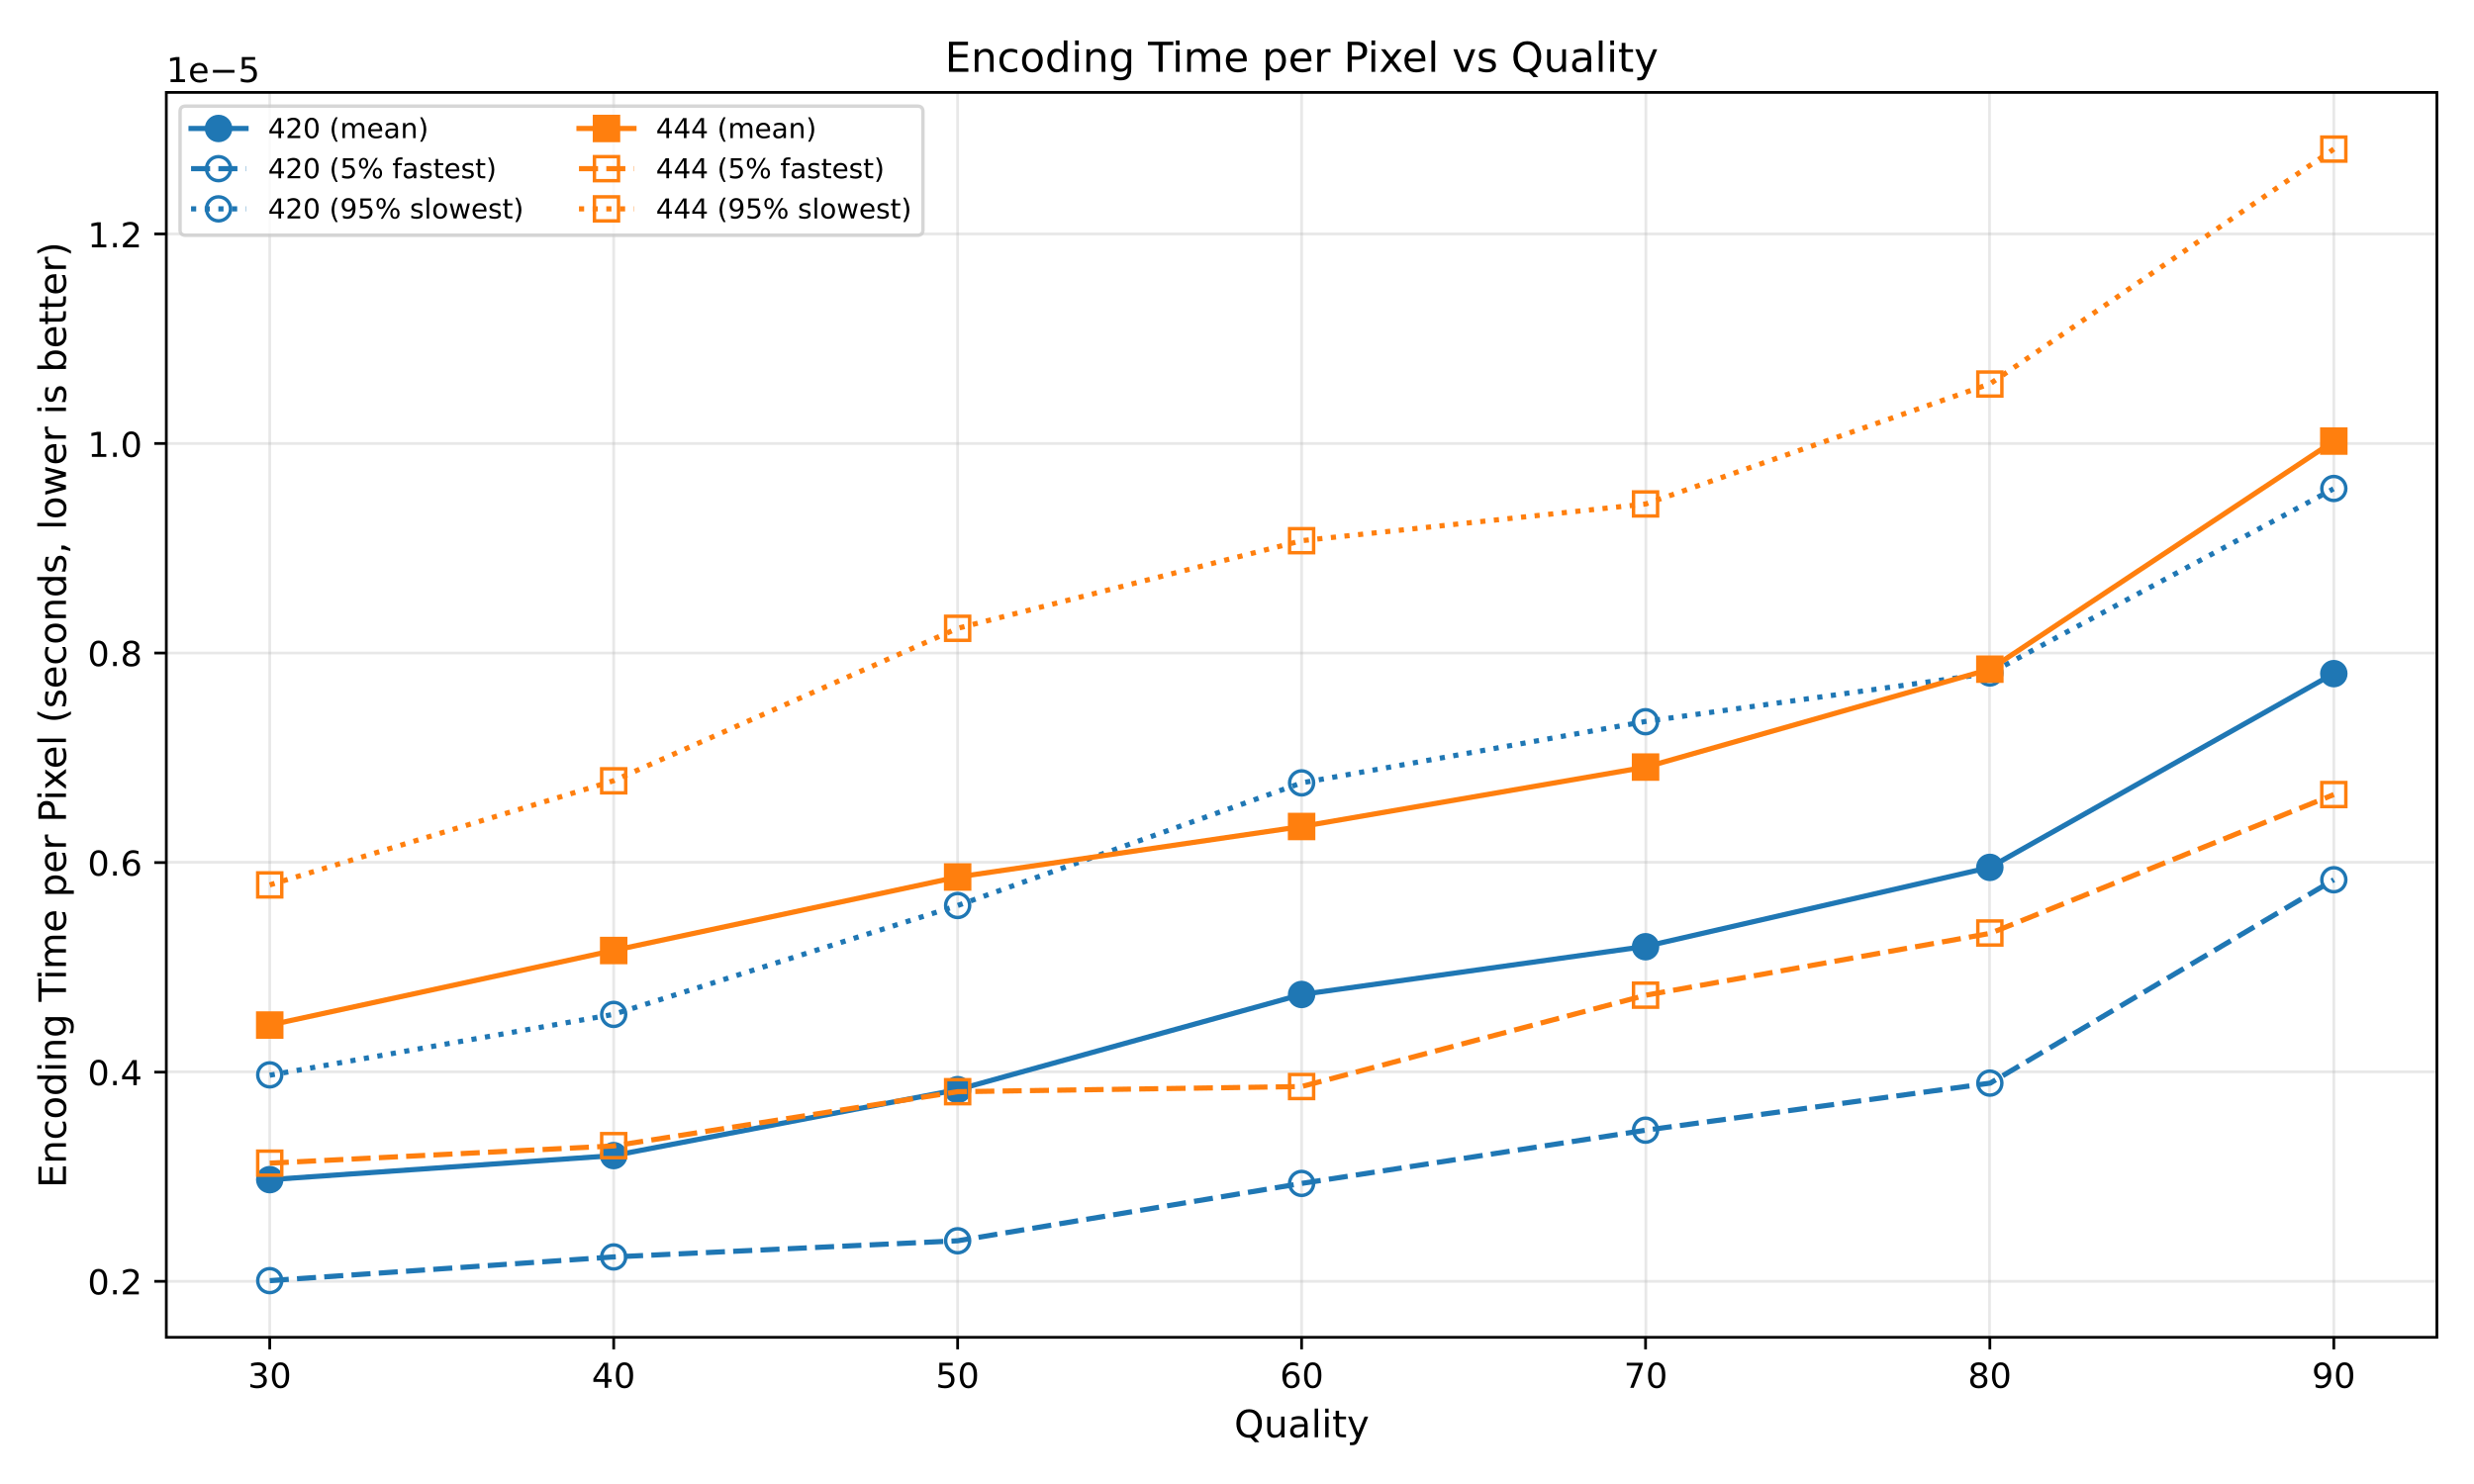
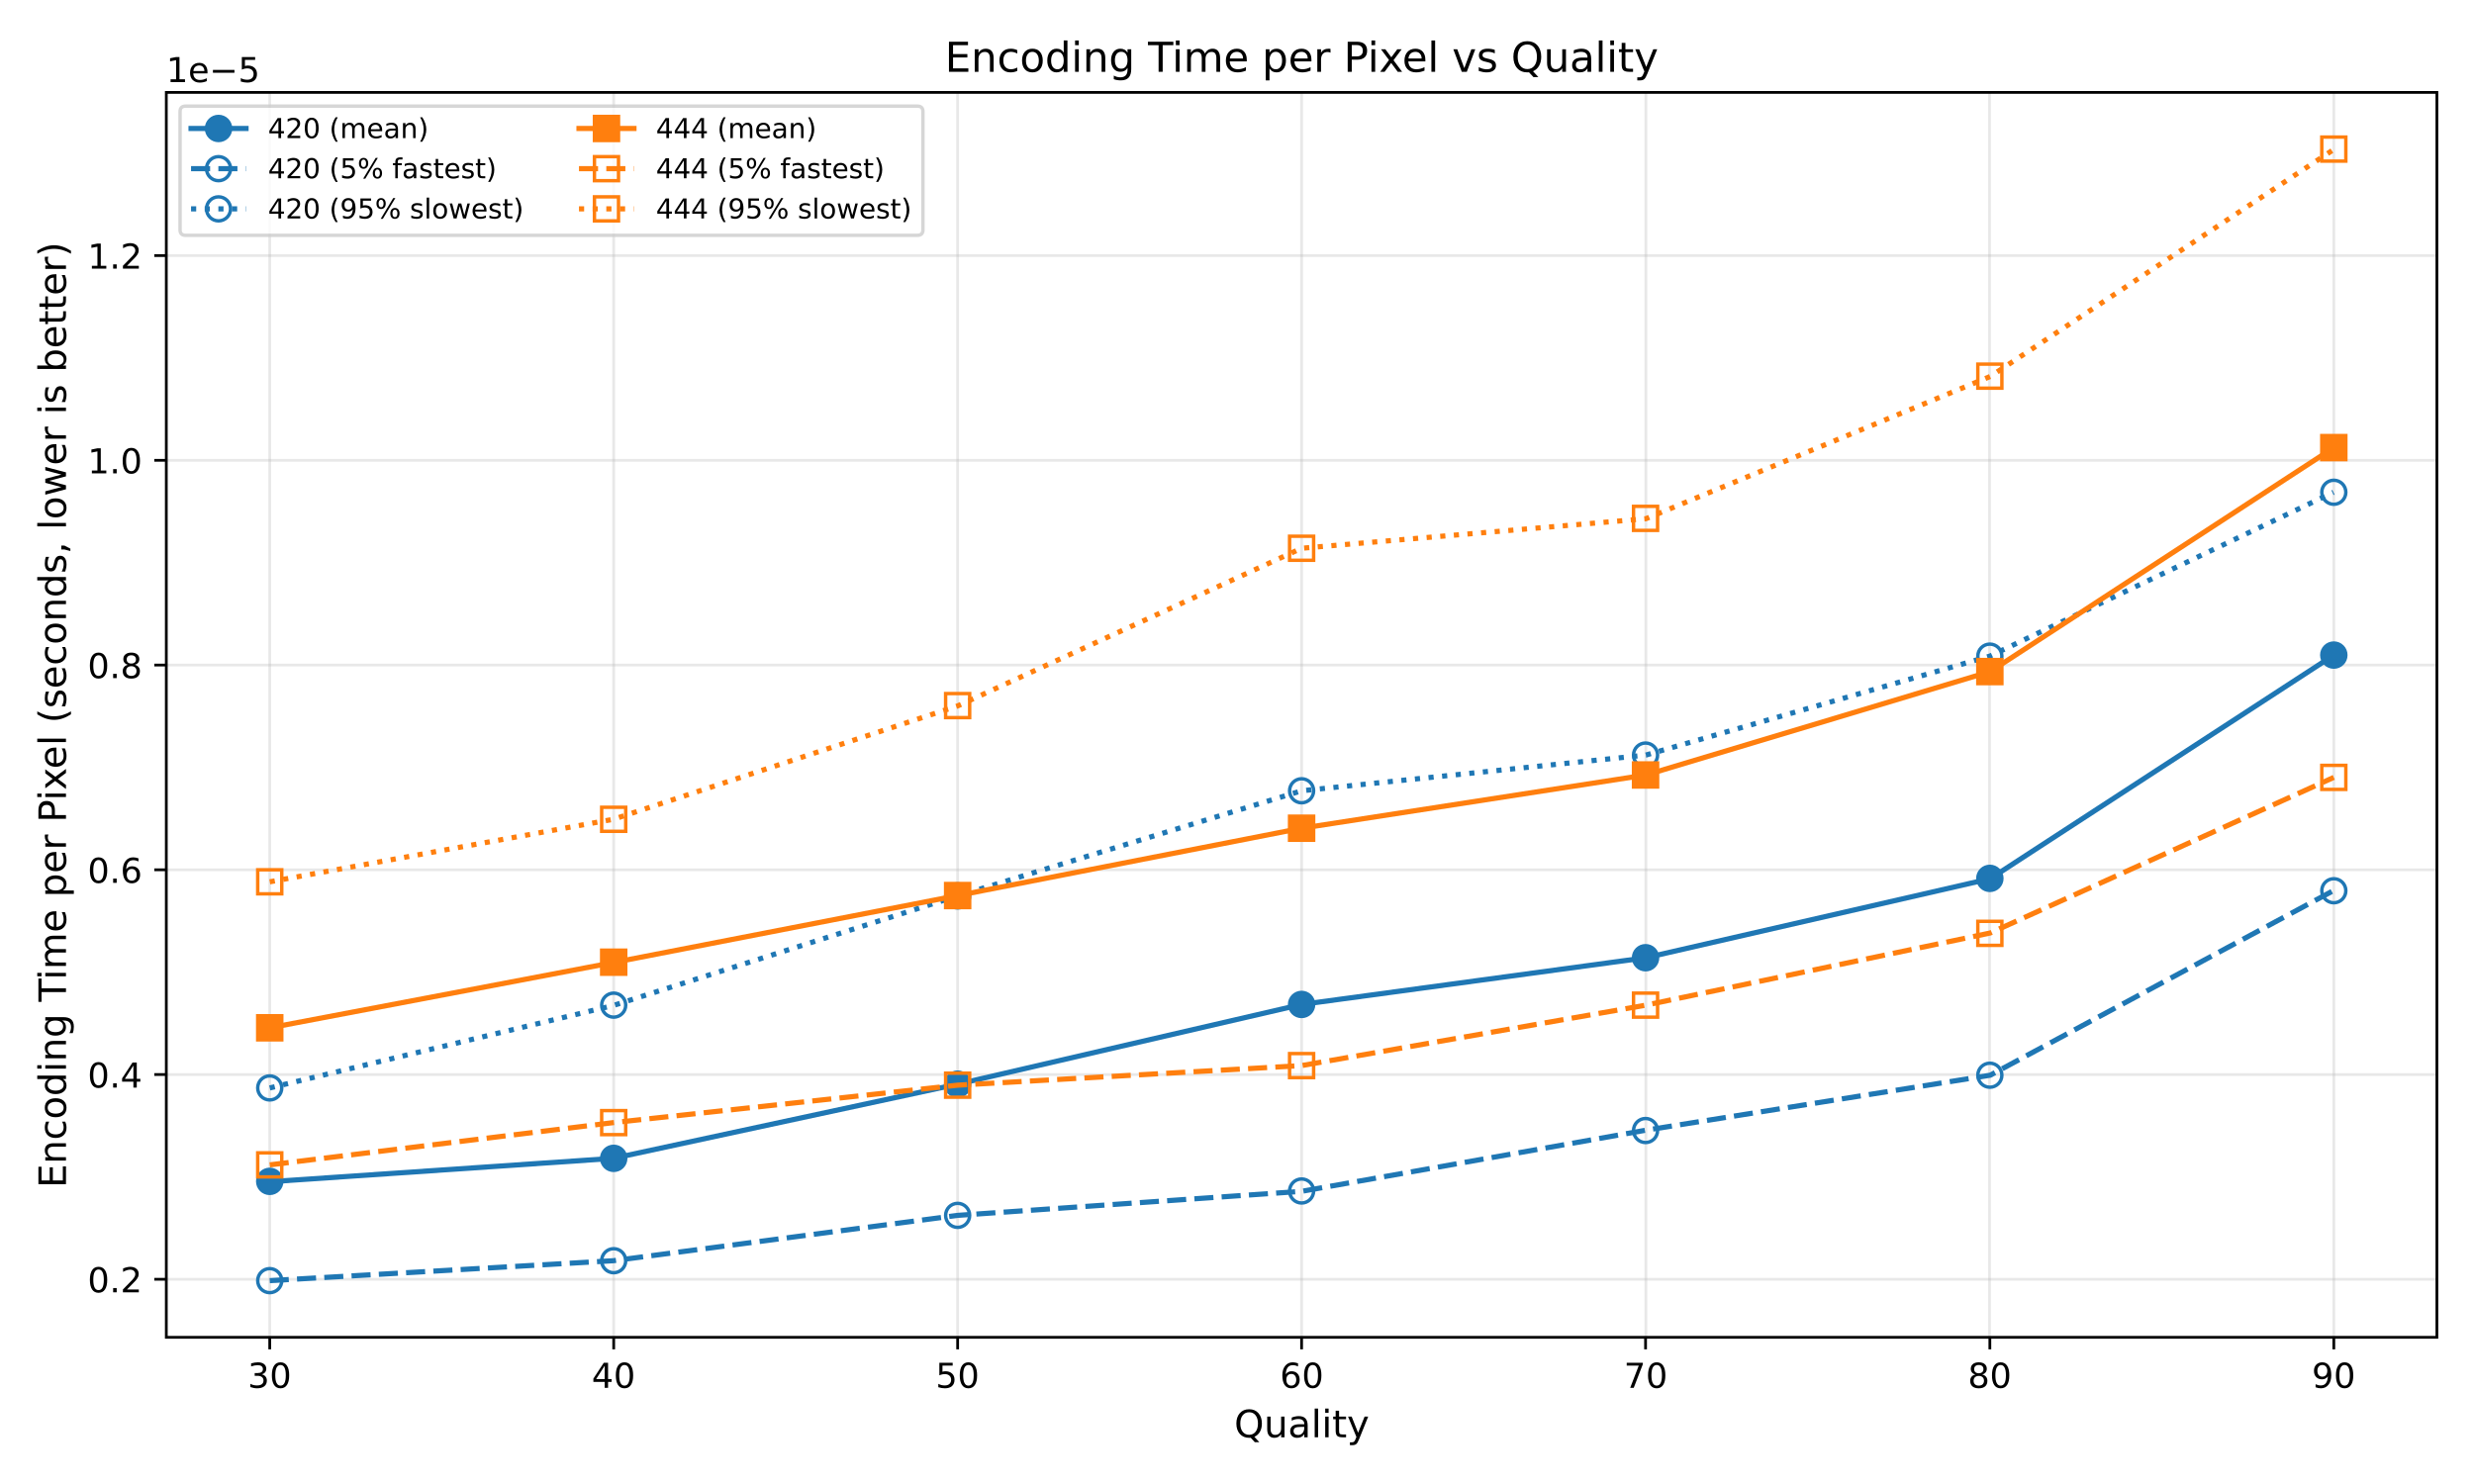
<svg xmlns="http://www.w3.org/2000/svg" xmlns:xlink="http://www.w3.org/1999/xlink" width="960" height="576" viewBox="0 0 720 432">
  <path d="M0 432h720V0H0z" style="fill:#fff" />
  <path d="M48.4 389.3h660.8V27H48.4z" style="fill:#fff" />
  <path d="M78.5 389.3V27" clip-path="url(#a)" style="fill:none;stroke:#b0b0b0;stroke-opacity:.3;stroke-width:.8;stroke-linecap:square" />
  <defs>
    <path id="b" d="M0 0v3.5" style="stroke:#000;stroke-width:.8" />
  </defs>
  <use xlink:href="#b" x="78.5" y="389.3" style="stroke:#000;stroke-width:.8" />
  <g transform="matrix(.1 0 0 -.1 72.1 404)">
    <defs>
      <path id="c" d="M2597 2516q453-97 707-404 255-306 255-756 0-690-475-1069Q2609-91 1734-91q-293 0-604 58T488 141v609q262-153 574-231 313-78 654-78 593 0 904 234t311 681q0 413-289 645-289 233-804 233h-544v519h569q465 0 712 186t247 536q0 359-255 551-254 193-729 193-260 0-557-57-297-56-653-174v562q360 100 674 150t592 50q719 0 1137-327 419-326 419-882 0-388-222-655t-631-370" transform="scale(.01563)" />
      <path id="d" d="M2034 4250q-487 0-733-480-245-479-245-1442 0-959 245-1439 246-480 733-480 491 0 736 480 246 480 246 1439 0 963-246 1442-245 480-736 480m0 500q785 0 1199-621 414-620 414-1801 0-1178-414-1799Q2819-91 2034-91q-784 0-1198 620-414 621-414 1799 0 1181 414 1801 414 621 1198 621" transform="scale(.01563)" />
    </defs>
    <use xlink:href="#c" />
    <use xlink:href="#d" transform="translate(63.6)" />
  </g>
  <path d="M178.6 389.3V27" clip-path="url(#a)" style="fill:none;stroke:#b0b0b0;stroke-opacity:.3;stroke-width:.8;stroke-linecap:square" />
  <use xlink:href="#b" x="178.6" y="389.3" style="stroke:#000;stroke-width:.8" />
  <g transform="matrix(.1 0 0 -.1 172.2 404)">
    <defs>
      <path id="e" d="M2419 4116 825 1625h1594zm-166 550h794V1625h666v-525h-666V0h-628v1100H313v609z" transform="scale(.01563)" />
    </defs>
    <use xlink:href="#e" />
    <use xlink:href="#d" transform="translate(63.6)" />
  </g>
  <path d="M278.7 389.3V27" clip-path="url(#a)" style="fill:none;stroke:#b0b0b0;stroke-opacity:.3;stroke-width:.8;stroke-linecap:square" />
  <use xlink:href="#b" x="278.7" y="389.3" style="stroke:#000;stroke-width:.8" />
  <g transform="matrix(.1 0 0 -.1 272.3 404)">
    <defs>
      <path id="f" d="M691 4666h2478v-532H1269V2991q137 47 274 70 138 23 276 23 781 0 1237-428 457-428 457-1159 0-753-469-1171Q2575-91 1722-91q-294 0-599 50Q819 9 494 109v635q281-153 581-228t634-75q541 0 856 284 316 284 316 772 0 487-316 771-315 285-856 285-253 0-505-56-251-56-513-175z" transform="scale(.01563)" />
    </defs>
    <use xlink:href="#f" />
    <use xlink:href="#d" transform="translate(63.6)" />
  </g>
  <path d="M378.8 389.3V27" clip-path="url(#a)" style="fill:none;stroke:#b0b0b0;stroke-opacity:.3;stroke-width:.8;stroke-linecap:square" />
  <use xlink:href="#b" x="378.8" y="389.3" style="stroke:#000;stroke-width:.8" />
  <g transform="matrix(.1 0 0 -.1 372.5 404)">
    <defs>
      <path id="g" d="M2113 2584q-425 0-674-291-248-290-248-796 0-503 248-796 249-292 674-292t673 292q248 293 248 796 0 506-248 796-248 291-673 291m1253 1979v-575q-238 112-480 171-242 60-480 60-625 0-955-422-329-422-376-1275 184 272 462 417 279 145 613 145 703 0 1111-427 408-426 408-1160 0-719-425-1154Q2819-91 2113-91q-810 0-1238 620-428 621-428 1799 0 1106 525 1764t1409 658q238 0 480-47t505-140" transform="scale(.01563)" />
    </defs>
    <use xlink:href="#g" />
    <use xlink:href="#d" transform="translate(63.6)" />
  </g>
  <path d="M479 389.3V27" clip-path="url(#a)" style="fill:none;stroke:#b0b0b0;stroke-opacity:.3;stroke-width:.8;stroke-linecap:square" />
  <use xlink:href="#b" x="478.9" y="389.3" style="stroke:#000;stroke-width:.8" />
  <g transform="matrix(.1 0 0 -.1 472.6 404)">
    <defs>
      <path id="h" d="M525 4666h3000v-269L1831 0h-659l1594 4134H525z" transform="scale(.01563)" />
    </defs>
    <use xlink:href="#h" />
    <use xlink:href="#d" transform="translate(63.6)" />
  </g>
  <path d="M579 389.3V27" clip-path="url(#a)" style="fill:none;stroke:#b0b0b0;stroke-opacity:.3;stroke-width:.8;stroke-linecap:square" />
  <use xlink:href="#b" x="579.1" y="389.3" style="stroke:#000;stroke-width:.8" />
  <g transform="matrix(.1 0 0 -.1 572.7 404)">
    <defs>
      <path id="i" d="M2034 2216q-450 0-708-241-257-241-257-662 0-422 257-663 258-241 708-241t709 242q260 243 260 662 0 421-258 662-257 241-711 241m-631 268q-406 100-633 378-226 279-226 679 0 559 398 884 399 325 1092 325 697 0 1094-325t397-884q0-400-227-679-226-278-629-378 456-106 710-416 255-309 255-755 0-679-414-1042Q2806-91 2034-91q-771 0-1186 362-414 363-414 1042 0 446 256 755 257 310 713 416m-231 997q0-362 226-565 227-203 636-203 407 0 636 203 230 203 230 565 0 363-230 566-229 203-636 203-409 0-636-203-226-203-226-566" transform="scale(.01563)" />
    </defs>
    <use xlink:href="#i" />
    <use xlink:href="#d" transform="translate(63.6)" />
  </g>
  <path d="M679.2 389.3V27" clip-path="url(#a)" style="fill:none;stroke:#b0b0b0;stroke-opacity:.3;stroke-width:.8;stroke-linecap:square" />
  <use xlink:href="#b" x="679.2" y="389.3" style="stroke:#000;stroke-width:.8" />
  <g transform="matrix(.1 0 0 -.1 672.8 404)">
    <defs>
      <path id="j" d="M703 97v575q238-113 481-172 244-59 479-59 625 0 954 420 330 420 377 1277-181-269-460-413-278-144-615-144-700 0-1108 423-408 424-408 1159 0 718 425 1152 425 435 1131 435 810 0 1236-621 427-620 427-1801 0-1103-524-1761Q2575-91 1691-91q-238 0-482 47Q966 3 703 97m1256 1978q425 0 673 290 249 291 249 798 0 503-249 795-248 292-673 292t-673-292-248-795q0-507 248-798 248-290 673-290" transform="scale(.01563)" />
    </defs>
    <use xlink:href="#j" />
    <use xlink:href="#d" transform="translate(63.6)" />
  </g>
  <g transform="matrix(.11 0 0 -.11 359.2 418.4)">
    <defs>
      <path id="k" d="M2522 4238q-688 0-1093-513-404-512-404-1397 0-881 404-1394 405-512 1093-512 687 0 1089 512 402 513 402 1394 0 885-402 1397-402 513-1089 513M3406 84l832-909h-763L2784-78q-103-6-158-9-54-4-104-4-984 0-1574 658-589 658-589 1761 0 1106 589 1764 590 658 1574 658 981 0 1568-658 588-658 588-1764 0-812-327-1391-326-578-945-853" transform="scale(.01563)" />
      <path id="l" d="M544 1381v2119h575V1403q0-497 193-746 194-248 582-248 465 0 735 297 271 297 271 810v1984h575V0h-575v538q-209-319-486-474-276-155-642-155-603 0-916 375-312 375-312 1097m1447 2203" transform="scale(.01563)" />
      <path id="m" d="M2194 1759q-697 0-966-159t-269-544q0-306 202-486 202-179 548-179 479 0 768 339t289 901v128zm1147 238V0h-575v531q-197-318-491-470T1556-91q-537 0-855 302-317 302-317 808 0 590 395 890 396 300 1180 300h807v57q0 397-261 614t-733 217q-300 0-585-72-284-72-546-216v532q315 122 612 182 297 61 578 61 760 0 1135-394 375-393 375-1193" transform="scale(.01563)" />
      <path id="n" d="M603 4863h575V0H603z" transform="scale(.01563)" />
      <path id="o" d="M603 3500h575V0H603zm0 1363h575v-729H603z" transform="scale(.01563)" />
      <path id="p" d="M1172 4494v-994h1184v-447H1172V1153q0-428 117-550t477-122h590V0h-590q-666 0-919 248-253 249-253 905v1900H172v447h422v994z" transform="scale(.01563)" />
      <path id="q" d="M2059-325q-243-625-475-815-231-191-618-191H506v481h338q237 0 368 113 132 112 291 531l103 262L191 3500h609L1894 763l1094 2737h609z" transform="scale(.01563)" />
    </defs>
    <use xlink:href="#k" />
    <use xlink:href="#l" transform="translate(78.7)" />
    <use xlink:href="#m" transform="translate(142)" />
    <use xlink:href="#n" transform="translate(203.4)" />
    <use xlink:href="#o" transform="translate(231.2)" />
    <use xlink:href="#p" transform="translate(259)" />
    <use xlink:href="#q" transform="translate(298.1)" />
  </g>
-   <path d="M48.4 373h660.8" clip-path="url(#a)" style="fill:none;stroke:#b0b0b0;stroke-opacity:.3;stroke-width:.8;stroke-linecap:square" />
+   <path d="M48.4 372.4h660.8" clip-path="url(#a)" style="fill:none;stroke:#b0b0b0;stroke-opacity:.3;stroke-width:.8;stroke-linecap:square" />
  <defs>
    <path id="r" d="M0 0h-3.5" style="stroke:#000;stroke-width:.8" />
  </defs>
-   <use xlink:href="#r" x="48.4" y="373" style="stroke:#000;stroke-width:.8" />
-   <g transform="matrix(.1 0 0 -.1 25.5 376.8)">
+   <use xlink:href="#r" x="48.4" y="372.4" style="stroke:#000;stroke-width:.8" />
+   <g transform="matrix(.1 0 0 -.1 25.5 376.2)">
    <defs>
      <path id="s" d="M684 794h660V0H684z" transform="scale(.01563)" />
      <path id="t" d="M1228 531h2203V0H469v531q359 372 979 998 621 627 780 809 303 340 423 576 121 236 121 464 0 372-261 606-261 235-680 235-297 0-627-103-329-103-704-313v638q381 153 712 231 332 78 607 78 725 0 1156-363 431-362 431-968 0-288-108-546-107-257-392-607-78-91-497-524-418-433-1181-1211" transform="scale(.01563)" />
    </defs>
    <use xlink:href="#d" />
    <use xlink:href="#s" transform="translate(63.6)" />
    <use xlink:href="#t" transform="translate(95.4)" />
  </g>
-   <path d="M48.4 312h660.8" clip-path="url(#a)" style="fill:none;stroke:#b0b0b0;stroke-opacity:.3;stroke-width:.8;stroke-linecap:square" />
-   <use xlink:href="#r" x="48.4" y="312.1" style="stroke:#000;stroke-width:.8" />
-   <g transform="matrix(.1 0 0 -.1 25.5 315.9)">
+   <path d="M48.4 312.8h660.8" clip-path="url(#a)" style="fill:none;stroke:#b0b0b0;stroke-opacity:.3;stroke-width:.8;stroke-linecap:square" />
+   <use xlink:href="#r" x="48.4" y="312.8" style="stroke:#000;stroke-width:.8" />
+   <g transform="matrix(.1 0 0 -.1 25.5 316.6)">
    <use xlink:href="#d" />
    <use xlink:href="#s" transform="translate(63.6)" />
    <use xlink:href="#e" transform="translate(95.4)" />
  </g>
-   <path d="M48.4 251h660.8" clip-path="url(#a)" style="fill:none;stroke:#b0b0b0;stroke-opacity:.3;stroke-width:.8;stroke-linecap:square" />
-   <use xlink:href="#r" x="48.4" y="251.1" style="stroke:#000;stroke-width:.8" />
-   <g transform="matrix(.1 0 0 -.1 25.5 254.9)">
+   <path d="M48.4 253.2h660.8" clip-path="url(#a)" style="fill:none;stroke:#b0b0b0;stroke-opacity:.3;stroke-width:.8;stroke-linecap:square" />
+   <use xlink:href="#r" x="48.4" y="253.2" style="stroke:#000;stroke-width:.8" />
+   <g transform="matrix(.1 0 0 -.1 25.5 257)">
    <use xlink:href="#d" />
    <use xlink:href="#s" transform="translate(63.6)" />
    <use xlink:href="#g" transform="translate(95.4)" />
  </g>
-   <path d="M48.4 190.1h660.8" clip-path="url(#a)" style="fill:none;stroke:#b0b0b0;stroke-opacity:.3;stroke-width:.8;stroke-linecap:square" />
-   <use xlink:href="#r" x="48.4" y="190.1" style="stroke:#000;stroke-width:.8" />
-   <g transform="matrix(.1 0 0 -.1 25.5 193.9)">
+   <path d="M48.4 193.6h660.8" clip-path="url(#a)" style="fill:none;stroke:#b0b0b0;stroke-opacity:.3;stroke-width:.8;stroke-linecap:square" />
+   <use xlink:href="#r" x="48.4" y="193.6" style="stroke:#000;stroke-width:.8" />
+   <g transform="matrix(.1 0 0 -.1 25.5 197.4)">
    <use xlink:href="#d" />
    <use xlink:href="#s" transform="translate(63.6)" />
    <use xlink:href="#i" transform="translate(95.4)" />
  </g>
-   <path d="M48.4 129.1h660.8" clip-path="url(#a)" style="fill:none;stroke:#b0b0b0;stroke-opacity:.3;stroke-width:.8;stroke-linecap:square" />
-   <use xlink:href="#r" x="48.4" y="129.1" style="stroke:#000;stroke-width:.8" />
-   <g transform="matrix(.1 0 0 -.1 25.5 133)">
+   <path d="M48.4 134h660.8" clip-path="url(#a)" style="fill:none;stroke:#b0b0b0;stroke-opacity:.3;stroke-width:.8;stroke-linecap:square" />
+   <use xlink:href="#r" x="48.4" y="134" style="stroke:#000;stroke-width:.8" />
+   <g transform="matrix(.1 0 0 -.1 25.5 137.8)">
    <defs>
      <path id="u" d="M794 531h1031v3560L703 3866v575l1116 225h631V531h1031V0H794z" transform="scale(.01563)" />
    </defs>
    <use xlink:href="#u" />
    <use xlink:href="#s" transform="translate(63.6)" />
    <use xlink:href="#d" transform="translate(95.4)" />
  </g>
-   <path d="M48.4 68.1h660.8" clip-path="url(#a)" style="fill:none;stroke:#b0b0b0;stroke-opacity:.3;stroke-width:.8;stroke-linecap:square" />
-   <use xlink:href="#r" x="48.4" y="68.1" style="stroke:#000;stroke-width:.8" />
-   <g transform="matrix(.1 0 0 -.1 25.5 72)">
+   <path d="M48.4 74.4h660.8" clip-path="url(#a)" style="fill:none;stroke:#b0b0b0;stroke-opacity:.3;stroke-width:.8;stroke-linecap:square" />
+   <use xlink:href="#r" x="48.4" y="74.4" style="stroke:#000;stroke-width:.8" />
+   <g transform="matrix(.1 0 0 -.1 25.5 78.2)">
    <use xlink:href="#u" />
    <use xlink:href="#s" transform="translate(63.6)" />
    <use xlink:href="#t" transform="translate(95.4)" />
  </g>
  <g transform="matrix(0 -.11 -.11 0 19.2 345.8)">
    <defs>
      <path id="v" d="M628 4666h2950v-532H1259V2753h2222v-531H1259V531h2375V0H628z" transform="scale(.01563)" />
      <path id="w" d="M3513 2113V0h-575v2094q0 497-194 743-194 247-581 247-466 0-735-297-269-296-269-809V0H581v3500h578v-544q207 316 486 472 280 156 646 156 603 0 912-373 310-373 310-1098" transform="scale(.01563)" />
      <path id="x" d="M3122 3366v-538q-244 135-489 202t-495 67q-560 0-870-355-309-354-309-995t309-996q310-354 870-354 250 0 495 67t489 202V134Q2881 22 2623-34q-257-57-548-57-791 0-1257 497-465 497-465 1341 0 856 470 1346 471 491 1290 491 265 0 518-55 253-54 491-163" transform="scale(.01563)" />
      <path id="y" d="M1959 3097q-462 0-731-361t-269-989 267-989q268-361 733-361 460 0 728 362 269 363 269 988 0 622-269 986-268 364-728 364m0 487q750 0 1178-488 429-487 429-1349 0-859-429-1349Q2709-91 1959-91q-753 0-1180 489-426 490-426 1349 0 862 426 1349 427 488 1180 488" transform="scale(.01563)" />
      <path id="z" d="M2906 2969v1894h575V0h-575v525q-181-312-458-464-276-152-664-152-634 0-1033 506-398 507-398 1332t398 1331q399 506 1033 506 388 0 664-152 277-151 458-463M947 1747q0-634 261-995t717-361 718 361q263 361 263 995t-263 995q-262 361-718 361t-717-361-261-995" transform="scale(.01563)" />
      <path id="A" d="M2906 1791q0 625-258 968-257 344-723 344-462 0-720-344-258-343-258-968 0-622 258-966t720-344q466 0 723 344 258 344 258 966m575-1357q0-893-397-1329-396-436-1215-436-303 0-572 45t-522 139v559q253-137 500-202 247-66 503-66 566 0 847 295t281 892v285q-178-310-456-463T1784 0Q1141 0 747 490 353 981 353 1791q0 812 394 1302 394 491 1037 491 388 0 666-153t456-462v531h575z" transform="scale(.01563)" />
      <path id="B" d="M-19 4666h3947v-532H2272V0h-634v4134H-19z" transform="scale(.01563)" />
      <path id="C" d="M3328 2828q216 388 516 572t706 184q547 0 844-383 297-382 297-1088V0h-578v2094q0 503-179 746-178 244-543 244-447 0-707-297-259-296-259-809V0h-578v2094q0 506-178 748t-550 242q-441 0-701-298-259-298-259-808V0H581v3500h578v-544q197 322 472 475t653 153q382 0 649-194 267-193 395-562" transform="scale(.01563)" />
      <path id="D" d="M3597 1894v-281H953q38-594 358-905t892-311q331 0 642 81t618 244V178Q3153 47 2828-22t-659-69q-838 0-1327 487-489 488-489 1320 0 859 464 1363 464 505 1252 505 706 0 1117-455 411-454 411-1235m-575 169q-6 471-264 752-258 282-683 282-481 0-770-272t-333-766z" transform="scale(.01563)" />
      <path id="E" d="M1159 525v-1856H581v4831h578v-531q182 312 458 463 277 152 661 152 638 0 1036-506 399-506 399-1331T3314 415Q2916-91 2278-91q-384 0-661 152-276 152-458 464m1957 1222q0 634-261 995t-717 361q-457 0-718-361t-261-995 261-995 718-361q456 0 717 361t261 995" transform="scale(.01563)" />
      <path id="F" d="M2631 2963q-97 56-211 82-114 27-251 27-488 0-749-317t-261-911V0H581v3500h578v-544q182 319 472 473 291 155 707 155 59 0 131-8 72-7 159-23z" transform="scale(.01563)" />
      <path id="G" d="M1259 4147V2394h794q441 0 681 228 241 228 241 650 0 419-241 647-240 228-681 228zm-631 519h1425q785 0 1186-355 402-355 402-1039 0-691-402-1044-401-353-1186-353h-794V0H628z" transform="scale(.01563)" />
      <path id="H" d="M3513 3500 2247 1797 3578 0h-678L1881 1375 863 0H184l1360 1831L300 3500h678l928-1247 928 1247z" transform="scale(.01563)" />
      <path id="I" d="M1984 4856q-418-718-622-1422-203-703-203-1425 0-721 205-1429t620-1424h-500Q1016-109 783 600T550 2009q0 697 231 1403 232 707 703 1444z" transform="scale(.01563)" />
      <path id="J" d="M2834 3397v-544q-243 125-506 187-262 63-544 63-428 0-642-131t-214-394q0-200 153-314t616-217l197-44q612-131 870-370t258-667q0-488-386-773Q2250-91 1575-91q-281 0-586 55T347 128v594q319-166 628-249 309-82 613-82 406 0 624 139 219 139 219 392 0 234-158 359-157 125-692 241l-200 47q-534 112-772 345-237 233-237 639 0 494 350 762 350 269 994 269 318 0 599-47 282-46 519-140" transform="scale(.01563)" />
      <path id="K" d="M750 794h659V256L897-744H494L750 256z" transform="scale(.01563)" />
      <path id="L" d="M269 3500h575l719-2731 715 2731h678l719-2731 716 2731h575L4050 0h-678l-753 2869L1863 0h-679z" transform="scale(.01563)" />
      <path id="M" d="M3116 1747q0 634-261 995t-717 361q-457 0-718-361t-261-995 261-995 718-361q456 0 717 361t261 995M1159 2969q182 312 458 463 277 152 661 152 638 0 1036-506 399-506 399-1331T3314 415Q2916-91 2278-91q-384 0-661 152-276 152-458 464V0H581v4863h578z" transform="scale(.01563)" />
      <path id="N" d="M513 4856h500q468-737 701-1444 233-706 233-1403 0-700-233-1409T1013-844H513q415 716 620 1424t205 1429q0 722-205 1425-205 704-620 1422" transform="scale(.01563)" />
    </defs>
    <use xlink:href="#v" />
    <use xlink:href="#w" transform="translate(63.2)" />
    <use xlink:href="#x" transform="translate(126.6)" />
    <use xlink:href="#y" transform="translate(181.5)" />
    <use xlink:href="#z" transform="translate(242.7)" />
    <use xlink:href="#o" transform="translate(306.2)" />
    <use xlink:href="#w" transform="translate(334)" />
    <use xlink:href="#A" transform="translate(397.4)" />
    <use xlink:href="#B" transform="translate(492.6)" />
    <use xlink:href="#o" transform="translate(550.6)" />
    <use xlink:href="#C" transform="translate(578.4)" />
    <use xlink:href="#D" transform="translate(675.8)" />
    <use xlink:href="#E" transform="translate(769)" />
    <use xlink:href="#D" transform="translate(832.6)" />
    <use xlink:href="#F" transform="translate(894)" />
    <use xlink:href="#G" transform="translate(967)" />
    <use xlink:href="#o" transform="translate(1025)" />
    <use xlink:href="#H" transform="translate(1052.8)" />
    <use xlink:href="#D" transform="translate(1108.9)" />
    <use xlink:href="#n" transform="translate(1170.4)" />
    <use xlink:href="#I" transform="translate(1230)" />
    <use xlink:href="#J" transform="translate(1269)" />
    <use xlink:href="#D" transform="translate(1321)" />
    <use xlink:href="#x" transform="translate(1382.6)" />
    <use xlink:href="#y" transform="translate(1437.6)" />
    <use xlink:href="#w" transform="translate(1498.8)" />
    <use xlink:href="#z" transform="translate(1562.2)" />
    <use xlink:href="#J" transform="translate(1625.6)" />
    <use xlink:href="#K" transform="translate(1677.7)" />
    <use xlink:href="#n" transform="translate(1741.3)" />
    <use xlink:href="#y" transform="translate(1769)" />
    <use xlink:href="#L" transform="translate(1830.3)" />
    <use xlink:href="#D" transform="translate(1912)" />
    <use xlink:href="#F" transform="translate(1973.6)" />
    <use xlink:href="#o" transform="translate(2046.5)" />
    <use xlink:href="#J" transform="translate(2074.3)" />
    <use xlink:href="#M" transform="translate(2158.2)" />
    <use xlink:href="#D" transform="translate(2221.6)" />
    <use xlink:href="#p" transform="translate(2283.2)" />
    <use xlink:href="#p" transform="translate(2322.4)" />
    <use xlink:href="#D" transform="translate(2361.6)" />
    <use xlink:href="#F" transform="translate(2423)" />
    <use xlink:href="#N" transform="translate(2464.2)" />
  </g>
  <g transform="matrix(.1 0 0 -.1 48.4 23.9)">
    <defs>
      <path id="O" d="M678 2272h4006v-531H678z" transform="scale(.01563)" />
    </defs>
    <use xlink:href="#u" />
    <use xlink:href="#D" transform="translate(63.6)" />
    <use xlink:href="#O" transform="translate(125.1)" />
    <use xlink:href="#f" transform="translate(209)" />
  </g>
-   <path d="m78.5 343.4 100-7 100.2-19.2 100.1-27.7 100.1-14 100.2-23 100-56.4" clip-path="url(#a)" style="fill:none;stroke:#1f77b4;stroke-width:1.5;stroke-linecap:square" />
+   <path d="m78.5 344 100-6.8 100.2-21.6 100.1-23.2L479 278.8l100.2-23 100-65.1" clip-path="url(#a)" style="fill:none;stroke:#1f77b4;stroke-width:1.5;stroke-linecap:square" />
  <defs>
    <path id="P" d="M0 3.5a3.5 3.5 0 1 0 0-7 3.5 3.5 0 0 0 0 7z" style="stroke:#1f77b4" />
  </defs>
  <g clip-path="url(#a)">
-     <use xlink:href="#P" x="78.5" y="343.4" style="fill:#1f77b4;stroke:#1f77b4" />
-     <use xlink:href="#P" x="178.6" y="336.4" style="fill:#1f77b4;stroke:#1f77b4" />
-     <use xlink:href="#P" x="278.7" y="317.2" style="fill:#1f77b4;stroke:#1f77b4" />
-     <use xlink:href="#P" x="378.8" y="289.5" style="fill:#1f77b4;stroke:#1f77b4" />
-     <use xlink:href="#P" x="478.9" y="275.6" style="fill:#1f77b4;stroke:#1f77b4" />
-     <use xlink:href="#P" x="579.1" y="252.5" style="fill:#1f77b4;stroke:#1f77b4" />
-     <use xlink:href="#P" x="679.2" y="196.1" style="fill:#1f77b4;stroke:#1f77b4" />
-   </g>
-   <path d="m78.5 372.8 100-6.9 100.2-4.7 100.1-16.7L479 329l100.2-13.7 100-59.2" clip-path="url(#a)" style="fill:none;stroke-dasharray:5.55,2.4;stroke-dashoffset:0;stroke:#1f77b4;stroke-width:1.5" />
+     <use xlink:href="#P" x="78.5" y="343.9" style="fill:#1f77b4;stroke:#1f77b4" />
+     <use xlink:href="#P" x="178.6" y="337.2" style="fill:#1f77b4;stroke:#1f77b4" />
+     <use xlink:href="#P" x="278.7" y="315.6" style="fill:#1f77b4;stroke:#1f77b4" />
+     <use xlink:href="#P" x="378.8" y="292.4" style="fill:#1f77b4;stroke:#1f77b4" />
+     <use xlink:href="#P" x="478.9" y="278.8" style="fill:#1f77b4;stroke:#1f77b4" />
+     <use xlink:href="#P" x="579.1" y="255.7" style="fill:#1f77b4;stroke:#1f77b4" />
+     <use xlink:href="#P" x="679.2" y="190.7" style="fill:#1f77b4;stroke:#1f77b4" />
+   </g>
+   <path d="m78.5 372.8 100-5.8 100.2-13.2 100.1-7L479 329l100.2-16 100-53.8" clip-path="url(#a)" style="fill:none;stroke-dasharray:5.55,2.4;stroke-dashoffset:0;stroke:#1f77b4;stroke-width:1.5" />
  <defs>
    <path id="Q" d="M0 3.5a3.5 3.5 0 1 0 0-7 3.5 3.5 0 0 0 0 7z" style="stroke:#1f77b4" />
  </defs>
  <g clip-path="url(#a)">
    <use xlink:href="#Q" x="78.5" y="372.8" style="fill-opacity:0;stroke:#1f77b4" />
-     <use xlink:href="#Q" x="178.6" y="365.9" style="fill-opacity:0;stroke:#1f77b4" />
-     <use xlink:href="#Q" x="278.7" y="361.2" style="fill-opacity:0;stroke:#1f77b4" />
-     <use xlink:href="#Q" x="378.8" y="344.5" style="fill-opacity:0;stroke:#1f77b4" />
-     <use xlink:href="#Q" x="478.9" y="329" style="fill-opacity:0;stroke:#1f77b4" />
-     <use xlink:href="#Q" x="579.1" y="315.3" style="fill-opacity:0;stroke:#1f77b4" />
-     <use xlink:href="#Q" x="679.2" y="256.1" style="fill-opacity:0;stroke:#1f77b4" />
-   </g>
-   <path d="m78.5 313 100-17.7 100.2-31.7 100.1-35.7L479 210l100.1-14 100-53.7" clip-path="url(#a)" style="fill:none;stroke-dasharray:1.5,2.475;stroke-dashoffset:0;stroke:#1f77b4;stroke-width:1.5" />
-   <g clip-path="url(#a)">
-     <use xlink:href="#Q" x="78.5" y="312.9" style="fill-opacity:0;stroke:#1f77b4" />
-     <use xlink:href="#Q" x="178.6" y="295.3" style="fill-opacity:0;stroke:#1f77b4" />
-     <use xlink:href="#Q" x="278.7" y="263.6" style="fill-opacity:0;stroke:#1f77b4" />
-     <use xlink:href="#Q" x="378.8" y="227.9" style="fill-opacity:0;stroke:#1f77b4" />
-     <use xlink:href="#Q" x="478.9" y="210.1" style="fill-opacity:0;stroke:#1f77b4" />
-     <use xlink:href="#Q" x="579.1" y="195.9" style="fill-opacity:0;stroke:#1f77b4" />
-     <use xlink:href="#Q" x="679.2" y="142.2" style="fill-opacity:0;stroke:#1f77b4" />
-   </g>
-   <path d="m78.5 298.4 100-21.7 100.2-21.4 100.1-14.7L479 223.3l100.2-28.5 100-66.4" clip-path="url(#a)" style="fill:none;stroke:#ff7f0e;stroke-width:1.5;stroke-linecap:square" />
+     <use xlink:href="#Q" x="178.6" y="367" style="fill-opacity:0;stroke:#1f77b4" />
+     <use xlink:href="#Q" x="278.7" y="353.8" style="fill-opacity:0;stroke:#1f77b4" />
+     <use xlink:href="#Q" x="378.8" y="346.7" style="fill-opacity:0;stroke:#1f77b4" />
+     <use xlink:href="#Q" x="478.9" y="329.1" style="fill-opacity:0;stroke:#1f77b4" />
+     <use xlink:href="#Q" x="579.1" y="313" style="fill-opacity:0;stroke:#1f77b4" />
+     <use xlink:href="#Q" x="679.2" y="259.3" style="fill-opacity:0;stroke:#1f77b4" />
+   </g>
+   <path d="m78.5 316.7 100-24 100.2-31.9 100.1-30.6L479 219.8 579.1 191l100-47.7" clip-path="url(#a)" style="fill:none;stroke-dasharray:1.5,2.475;stroke-dashoffset:0;stroke:#1f77b4;stroke-width:1.5" />
+   <g clip-path="url(#a)">
+     <use xlink:href="#Q" x="78.5" y="316.7" style="fill-opacity:0;stroke:#1f77b4" />
+     <use xlink:href="#Q" x="178.6" y="292.6" style="fill-opacity:0;stroke:#1f77b4" />
+     <use xlink:href="#Q" x="278.7" y="260.8" style="fill-opacity:0;stroke:#1f77b4" />
+     <use xlink:href="#Q" x="378.8" y="230.2" style="fill-opacity:0;stroke:#1f77b4" />
+     <use xlink:href="#Q" x="478.9" y="219.8" style="fill-opacity:0;stroke:#1f77b4" />
+     <use xlink:href="#Q" x="579.1" y="191" style="fill-opacity:0;stroke:#1f77b4" />
+     <use xlink:href="#Q" x="679.2" y="143.3" style="fill-opacity:0;stroke:#1f77b4" />
+   </g>
+   <path d="m78.5 299.2 100-19 100.2-19.5 100.1-19.6L479 225.6l100.2-30.1 100-65.2" clip-path="url(#a)" style="fill:none;stroke:#ff7f0e;stroke-width:1.5;stroke-linecap:square" />
  <defs>
    <path id="R" d="M-3.5 3.5h7v-7h-7z" style="stroke:#ff7f0e;stroke-linejoin:miter" />
  </defs>
  <g clip-path="url(#a)">
-     <use xlink:href="#R" x="78.5" y="298.4" style="fill:#ff7f0e;stroke:#ff7f0e;stroke-linejoin:miter" />
-     <use xlink:href="#R" x="178.6" y="276.7" style="fill:#ff7f0e;stroke:#ff7f0e;stroke-linejoin:miter" />
-     <use xlink:href="#R" x="278.7" y="255.3" style="fill:#ff7f0e;stroke:#ff7f0e;stroke-linejoin:miter" />
-     <use xlink:href="#R" x="378.8" y="240.6" style="fill:#ff7f0e;stroke:#ff7f0e;stroke-linejoin:miter" />
-     <use xlink:href="#R" x="478.9" y="223.3" style="fill:#ff7f0e;stroke:#ff7f0e;stroke-linejoin:miter" />
-     <use xlink:href="#R" x="579.1" y="194.8" style="fill:#ff7f0e;stroke:#ff7f0e;stroke-linejoin:miter" />
-     <use xlink:href="#R" x="679.2" y="128.4" style="fill:#ff7f0e;stroke:#ff7f0e;stroke-linejoin:miter" />
-   </g>
-   <path d="m78.5 338.6 100-5 100.2-15.8 100.1-1.5L479 289.7l100.2-18 100-40.4" clip-path="url(#a)" style="fill:none;stroke-dasharray:5.55,2.4;stroke-dashoffset:0;stroke:#ff7f0e;stroke-width:1.5" />
+     <use xlink:href="#R" x="78.5" y="299.2" style="fill:#ff7f0e;stroke:#ff7f0e;stroke-linejoin:miter" />
+     <use xlink:href="#R" x="178.6" y="280.1" style="fill:#ff7f0e;stroke:#ff7f0e;stroke-linejoin:miter" />
+     <use xlink:href="#R" x="278.7" y="260.7" style="fill:#ff7f0e;stroke:#ff7f0e;stroke-linejoin:miter" />
+     <use xlink:href="#R" x="378.8" y="241.1" style="fill:#ff7f0e;stroke:#ff7f0e;stroke-linejoin:miter" />
+     <use xlink:href="#R" x="478.9" y="225.6" style="fill:#ff7f0e;stroke:#ff7f0e;stroke-linejoin:miter" />
+     <use xlink:href="#R" x="579.1" y="195.5" style="fill:#ff7f0e;stroke:#ff7f0e;stroke-linejoin:miter" />
+     <use xlink:href="#R" x="679.2" y="130.3" style="fill:#ff7f0e;stroke:#ff7f0e;stroke-linejoin:miter" />
+   </g>
+   <path d="m78.5 339.1 100-12.3 100.2-10.9 100.1-5.7L479 292.6l100.2-21 100-45.3" clip-path="url(#a)" style="fill:none;stroke-dasharray:5.55,2.4;stroke-dashoffset:0;stroke:#ff7f0e;stroke-width:1.5" />
  <defs>
    <path id="S" d="M-3.5 3.5h7v-7h-7z" style="stroke:#ff7f0e;stroke-linejoin:miter" />
  </defs>
  <g clip-path="url(#a)">
-     <use xlink:href="#S" x="78.5" y="338.6" style="fill-opacity:0;stroke:#ff7f0e;stroke-linejoin:miter" />
-     <use xlink:href="#S" x="178.6" y="333.5" style="fill-opacity:0;stroke:#ff7f0e;stroke-linejoin:miter" />
-     <use xlink:href="#S" x="278.7" y="317.8" style="fill-opacity:0;stroke:#ff7f0e;stroke-linejoin:miter" />
-     <use xlink:href="#S" x="378.8" y="316.3" style="fill-opacity:0;stroke:#ff7f0e;stroke-linejoin:miter" />
-     <use xlink:href="#S" x="478.9" y="289.7" style="fill-opacity:0;stroke:#ff7f0e;stroke-linejoin:miter" />
-     <use xlink:href="#S" x="579.1" y="271.6" style="fill-opacity:0;stroke:#ff7f0e;stroke-linejoin:miter" />
-     <use xlink:href="#S" x="679.2" y="231.3" style="fill-opacity:0;stroke:#ff7f0e;stroke-linejoin:miter" />
-   </g>
-   <path d="m78.5 257.6 100-30.3 100.2-44.4 100.1-25.5L479 146.7l100.2-35 100-68.3" clip-path="url(#a)" style="fill:none;stroke-dasharray:1.5,2.475;stroke-dashoffset:0;stroke:#ff7f0e;stroke-width:1.5" />
-   <g clip-path="url(#a)">
-     <use xlink:href="#S" x="78.5" y="257.6" style="fill-opacity:0;stroke:#ff7f0e;stroke-linejoin:miter" />
-     <use xlink:href="#S" x="178.6" y="227.3" style="fill-opacity:0;stroke:#ff7f0e;stroke-linejoin:miter" />
-     <use xlink:href="#S" x="278.7" y="182.9" style="fill-opacity:0;stroke:#ff7f0e;stroke-linejoin:miter" />
-     <use xlink:href="#S" x="378.8" y="157.4" style="fill-opacity:0;stroke:#ff7f0e;stroke-linejoin:miter" />
-     <use xlink:href="#S" x="478.9" y="146.7" style="fill-opacity:0;stroke:#ff7f0e;stroke-linejoin:miter" />
-     <use xlink:href="#S" x="579.1" y="111.8" style="fill-opacity:0;stroke:#ff7f0e;stroke-linejoin:miter" />
+     <use xlink:href="#S" x="78.5" y="339.1" style="fill-opacity:0;stroke:#ff7f0e;stroke-linejoin:miter" />
+     <use xlink:href="#S" x="178.6" y="326.8" style="fill-opacity:0;stroke:#ff7f0e;stroke-linejoin:miter" />
+     <use xlink:href="#S" x="278.7" y="315.9" style="fill-opacity:0;stroke:#ff7f0e;stroke-linejoin:miter" />
+     <use xlink:href="#S" x="378.8" y="310.2" style="fill-opacity:0;stroke:#ff7f0e;stroke-linejoin:miter" />
+     <use xlink:href="#S" x="478.9" y="292.6" style="fill-opacity:0;stroke:#ff7f0e;stroke-linejoin:miter" />
+     <use xlink:href="#S" x="579.1" y="271.7" style="fill-opacity:0;stroke:#ff7f0e;stroke-linejoin:miter" />
+     <use xlink:href="#S" x="679.2" y="226.3" style="fill-opacity:0;stroke:#ff7f0e;stroke-linejoin:miter" />
+   </g>
+   <path d="m78.5 256.7 100-18.2 100.2-33 100.1-45.9L479 151l100.2-41.4 100-66.1" clip-path="url(#a)" style="fill:none;stroke-dasharray:1.5,2.475;stroke-dashoffset:0;stroke:#ff7f0e;stroke-width:1.5" />
+   <g clip-path="url(#a)">
+     <use xlink:href="#S" x="78.5" y="256.7" style="fill-opacity:0;stroke:#ff7f0e;stroke-linejoin:miter" />
+     <use xlink:href="#S" x="178.6" y="238.5" style="fill-opacity:0;stroke:#ff7f0e;stroke-linejoin:miter" />
+     <use xlink:href="#S" x="278.7" y="205.4" style="fill-opacity:0;stroke:#ff7f0e;stroke-linejoin:miter" />
+     <use xlink:href="#S" x="378.8" y="159.6" style="fill-opacity:0;stroke:#ff7f0e;stroke-linejoin:miter" />
+     <use xlink:href="#S" x="478.9" y="150.9" style="fill-opacity:0;stroke:#ff7f0e;stroke-linejoin:miter" />
+     <use xlink:href="#S" x="579.1" y="109.5" style="fill-opacity:0;stroke:#ff7f0e;stroke-linejoin:miter" />
    <use xlink:href="#S" x="679.2" y="43.4" style="fill-opacity:0;stroke:#ff7f0e;stroke-linejoin:miter" />
  </g>
  <path d="M48.4 389.3V27m660.8 362.3V27M48.4 389.3h660.8M48.4 26.9h660.8" style="fill:none;stroke:#000;stroke-width:.8;stroke-linejoin:miter;stroke-linecap:square" />
  <g transform="matrix(.12 0 0 -.12 275 20.9)">
    <defs>
      <path id="T" d="M191 3500h609L1894 563l1094 2937h609L2284 0h-781z" transform="scale(.01563)" />
    </defs>
    <use xlink:href="#v" />
    <use xlink:href="#w" transform="translate(63.2)" />
    <use xlink:href="#x" transform="translate(126.6)" />
    <use xlink:href="#y" transform="translate(181.5)" />
    <use xlink:href="#z" transform="translate(242.7)" />
    <use xlink:href="#o" transform="translate(306.2)" />
    <use xlink:href="#w" transform="translate(334)" />
    <use xlink:href="#A" transform="translate(397.4)" />
    <use xlink:href="#B" transform="translate(492.6)" />
    <use xlink:href="#o" transform="translate(550.6)" />
    <use xlink:href="#C" transform="translate(578.4)" />
    <use xlink:href="#D" transform="translate(675.8)" />
    <use xlink:href="#E" transform="translate(769)" />
    <use xlink:href="#D" transform="translate(832.6)" />
    <use xlink:href="#F" transform="translate(894)" />
    <use xlink:href="#G" transform="translate(967)" />
    <use xlink:href="#o" transform="translate(1025)" />
    <use xlink:href="#H" transform="translate(1052.8)" />
    <use xlink:href="#D" transform="translate(1108.9)" />
    <use xlink:href="#n" transform="translate(1170.4)" />
    <use xlink:href="#T" transform="translate(1230)" />
    <use xlink:href="#J" transform="translate(1289.2)" />
    <use xlink:href="#k" transform="translate(1373)" />
    <use xlink:href="#l" transform="translate(1451.8)" />
    <use xlink:href="#m" transform="translate(1515.1)" />
    <use xlink:href="#n" transform="translate(1576.4)" />
    <use xlink:href="#o" transform="translate(1604.2)" />
    <use xlink:href="#p" transform="translate(1632)" />
    <use xlink:href="#q" transform="translate(1671.2)" />
  </g>
  <path d="M54 68.5h213q1.6 0 1.6-1.6V32.5q0-1.6-1.6-1.6H54q-1.6 0-1.6 1.6v34.4q0 1.6 1.6 1.6z" style="fill:#fff;opacity:.8;stroke:#ccc;stroke-linejoin:miter" />
  <path d="M55.6 37.4h16" style="fill:none;stroke:#1f77b4;stroke-width:1.5;stroke-linecap:square" />
  <use xlink:href="#P" x="63.6" y="37.4" style="fill:#1f77b4;stroke:#1f77b4" />
  <g transform="matrix(.08 0 0 -.08 78 40.2)">
    <use xlink:href="#e" />
    <use xlink:href="#t" transform="translate(63.6)" />
    <use xlink:href="#d" transform="translate(127.2)" />
    <use xlink:href="#I" transform="translate(222.7)" />
    <use xlink:href="#C" transform="translate(261.7)" />
    <use xlink:href="#D" transform="translate(359)" />
    <use xlink:href="#m" transform="translate(420.6)" />
    <use xlink:href="#w" transform="translate(481.9)" />
    <use xlink:href="#N" transform="translate(545.3)" />
  </g>
  <path d="M55.6 49.1h16" style="fill:none;stroke-dasharray:5.55,2.4;stroke-dashoffset:0;stroke:#1f77b4;stroke-width:1.5" />
  <use xlink:href="#Q" x="63.6" y="49.1" style="fill-opacity:0;stroke:#1f77b4" />
  <g transform="matrix(.08 0 0 -.08 78 51.9)">
    <defs>
      <path id="U" d="M4653 2053q-272 0-427-231-154-231-154-644 0-406 154-639 155-233 427-233 266 0 420 233 155 233 155 639 0 410-155 642-154 233-420 233m0 397q494 0 784-344 291-343 291-928 0-584-292-927-292-342-783-342-500 0-791 342-290 343-290 927 0 588 292 930t789 342M1428 4353q-269 0-424-233-154-232-154-639 0-412 153-644 153-231 425-231t426 231q155 232 155 644 0 403-156 637-156 235-425 235m2822 397h500L1831-91h-500zm-2822 0q494 0 787-342 294-342 294-927 0-590-292-931t-789-341-786 342q-289 343-289 930 0 582 290 925 291 344 785 344" transform="scale(.01563)" />
      <path id="V" d="M2375 4863v-479h-550q-309 0-430-125-120-125-120-450v-309h947v-447h-947V0H697v3053H147v447h550v244q0 584 272 851 272 268 862 268z" transform="scale(.01563)" />
    </defs>
    <use xlink:href="#e" />
    <use xlink:href="#t" transform="translate(63.6)" />
    <use xlink:href="#d" transform="translate(127.2)" />
    <use xlink:href="#I" transform="translate(222.7)" />
    <use xlink:href="#f" transform="translate(261.7)" />
    <use xlink:href="#U" transform="translate(325.3)" />
    <use xlink:href="#V" transform="translate(452.1)" />
    <use xlink:href="#m" transform="translate(487.3)" />
    <use xlink:href="#J" transform="translate(548.6)" />
    <use xlink:href="#p" transform="translate(600.7)" />
    <use xlink:href="#D" transform="translate(639.9)" />
    <use xlink:href="#J" transform="translate(701.4)" />
    <use xlink:href="#p" transform="translate(753.5)" />
    <use xlink:href="#N" transform="translate(792.7)" />
  </g>
  <path d="M55.6 60.8h16" style="fill:none;stroke-dasharray:1.5,2.475;stroke-dashoffset:0;stroke:#1f77b4;stroke-width:1.5" />
  <use xlink:href="#Q" x="63.6" y="60.8" style="fill-opacity:0;stroke:#1f77b4" />
  <g transform="matrix(.08 0 0 -.08 78 63.6)">
    <use xlink:href="#e" />
    <use xlink:href="#t" transform="translate(63.6)" />
    <use xlink:href="#d" transform="translate(127.2)" />
    <use xlink:href="#I" transform="translate(222.7)" />
    <use xlink:href="#j" transform="translate(261.7)" />
    <use xlink:href="#f" transform="translate(325.3)" />
    <use xlink:href="#U" transform="translate(389)" />
    <use xlink:href="#J" transform="translate(515.7)" />
    <use xlink:href="#n" transform="translate(567.8)" />
    <use xlink:href="#y" transform="translate(595.6)" />
    <use xlink:href="#L" transform="translate(656.8)" />
    <use xlink:href="#D" transform="translate(738.6)" />
    <use xlink:href="#J" transform="translate(800.1)" />
    <use xlink:href="#p" transform="translate(852.2)" />
    <use xlink:href="#N" transform="translate(891.4)" />
  </g>
  <path d="M168.5 37.4h16" style="fill:none;stroke:#ff7f0e;stroke-width:1.5;stroke-linecap:square" />
  <use xlink:href="#R" x="176.5" y="37.4" style="fill:#ff7f0e;stroke:#ff7f0e;stroke-linejoin:miter" />
  <g transform="matrix(.08 0 0 -.08 190.9 40.2)">
    <use xlink:href="#e" />
    <use xlink:href="#e" transform="translate(63.6)" />
    <use xlink:href="#e" transform="translate(127.2)" />
    <use xlink:href="#I" transform="translate(222.7)" />
    <use xlink:href="#C" transform="translate(261.7)" />
    <use xlink:href="#D" transform="translate(359)" />
    <use xlink:href="#m" transform="translate(420.6)" />
    <use xlink:href="#w" transform="translate(481.9)" />
    <use xlink:href="#N" transform="translate(545.3)" />
  </g>
  <path d="M168.5 49.1h16" style="fill:none;stroke-dasharray:5.55,2.4;stroke-dashoffset:0;stroke:#ff7f0e;stroke-width:1.5" />
  <use xlink:href="#S" x="176.5" y="49.1" style="fill-opacity:0;stroke:#ff7f0e;stroke-linejoin:miter" />
  <g transform="matrix(.08 0 0 -.08 190.9 51.9)">
    <use xlink:href="#e" />
    <use xlink:href="#e" transform="translate(63.6)" />
    <use xlink:href="#e" transform="translate(127.2)" />
    <use xlink:href="#I" transform="translate(222.7)" />
    <use xlink:href="#f" transform="translate(261.7)" />
    <use xlink:href="#U" transform="translate(325.3)" />
    <use xlink:href="#V" transform="translate(452.1)" />
    <use xlink:href="#m" transform="translate(487.3)" />
    <use xlink:href="#J" transform="translate(548.6)" />
    <use xlink:href="#p" transform="translate(600.7)" />
    <use xlink:href="#D" transform="translate(639.9)" />
    <use xlink:href="#J" transform="translate(701.4)" />
    <use xlink:href="#p" transform="translate(753.5)" />
    <use xlink:href="#N" transform="translate(792.7)" />
  </g>
  <path d="M168.5 60.8h16" style="fill:none;stroke-dasharray:1.5,2.475;stroke-dashoffset:0;stroke:#ff7f0e;stroke-width:1.5" />
  <use xlink:href="#S" x="176.5" y="60.8" style="fill-opacity:0;stroke:#ff7f0e;stroke-linejoin:miter" />
  <g transform="matrix(.08 0 0 -.08 190.9 63.6)">
    <use xlink:href="#e" />
    <use xlink:href="#e" transform="translate(63.6)" />
    <use xlink:href="#e" transform="translate(127.2)" />
    <use xlink:href="#I" transform="translate(222.7)" />
    <use xlink:href="#j" transform="translate(261.7)" />
    <use xlink:href="#f" transform="translate(325.3)" />
    <use xlink:href="#U" transform="translate(389)" />
    <use xlink:href="#J" transform="translate(515.7)" />
    <use xlink:href="#n" transform="translate(567.8)" />
    <use xlink:href="#y" transform="translate(595.6)" />
    <use xlink:href="#L" transform="translate(656.8)" />
    <use xlink:href="#D" transform="translate(738.6)" />
    <use xlink:href="#J" transform="translate(800.1)" />
    <use xlink:href="#p" transform="translate(852.2)" />
    <use xlink:href="#N" transform="translate(891.4)" />
  </g>
  <defs>
    <clipPath id="a">
      <path d="M48.4 26.9h660.8v362.4H48.4z" />
    </clipPath>
  </defs>
</svg>
